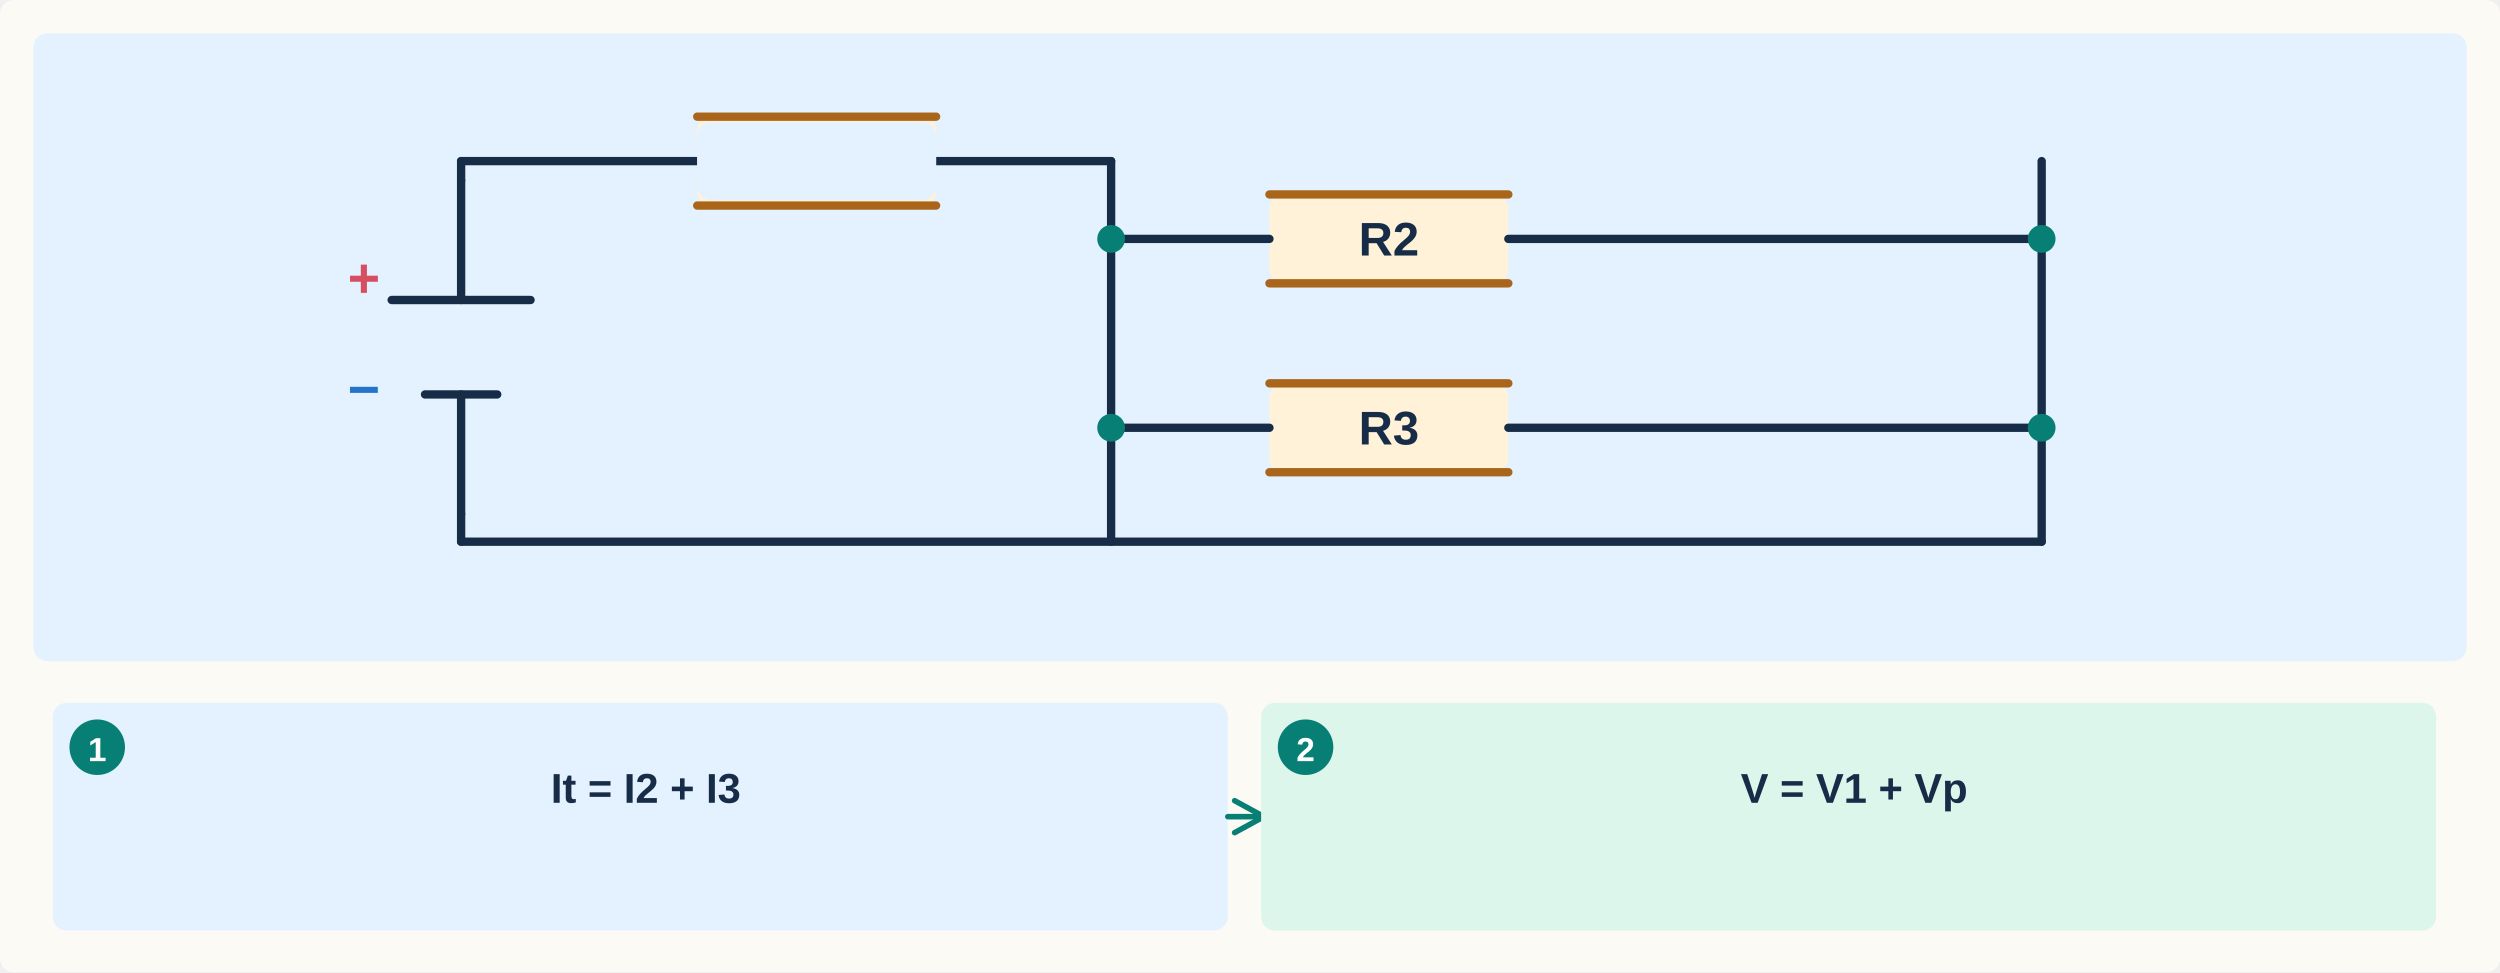
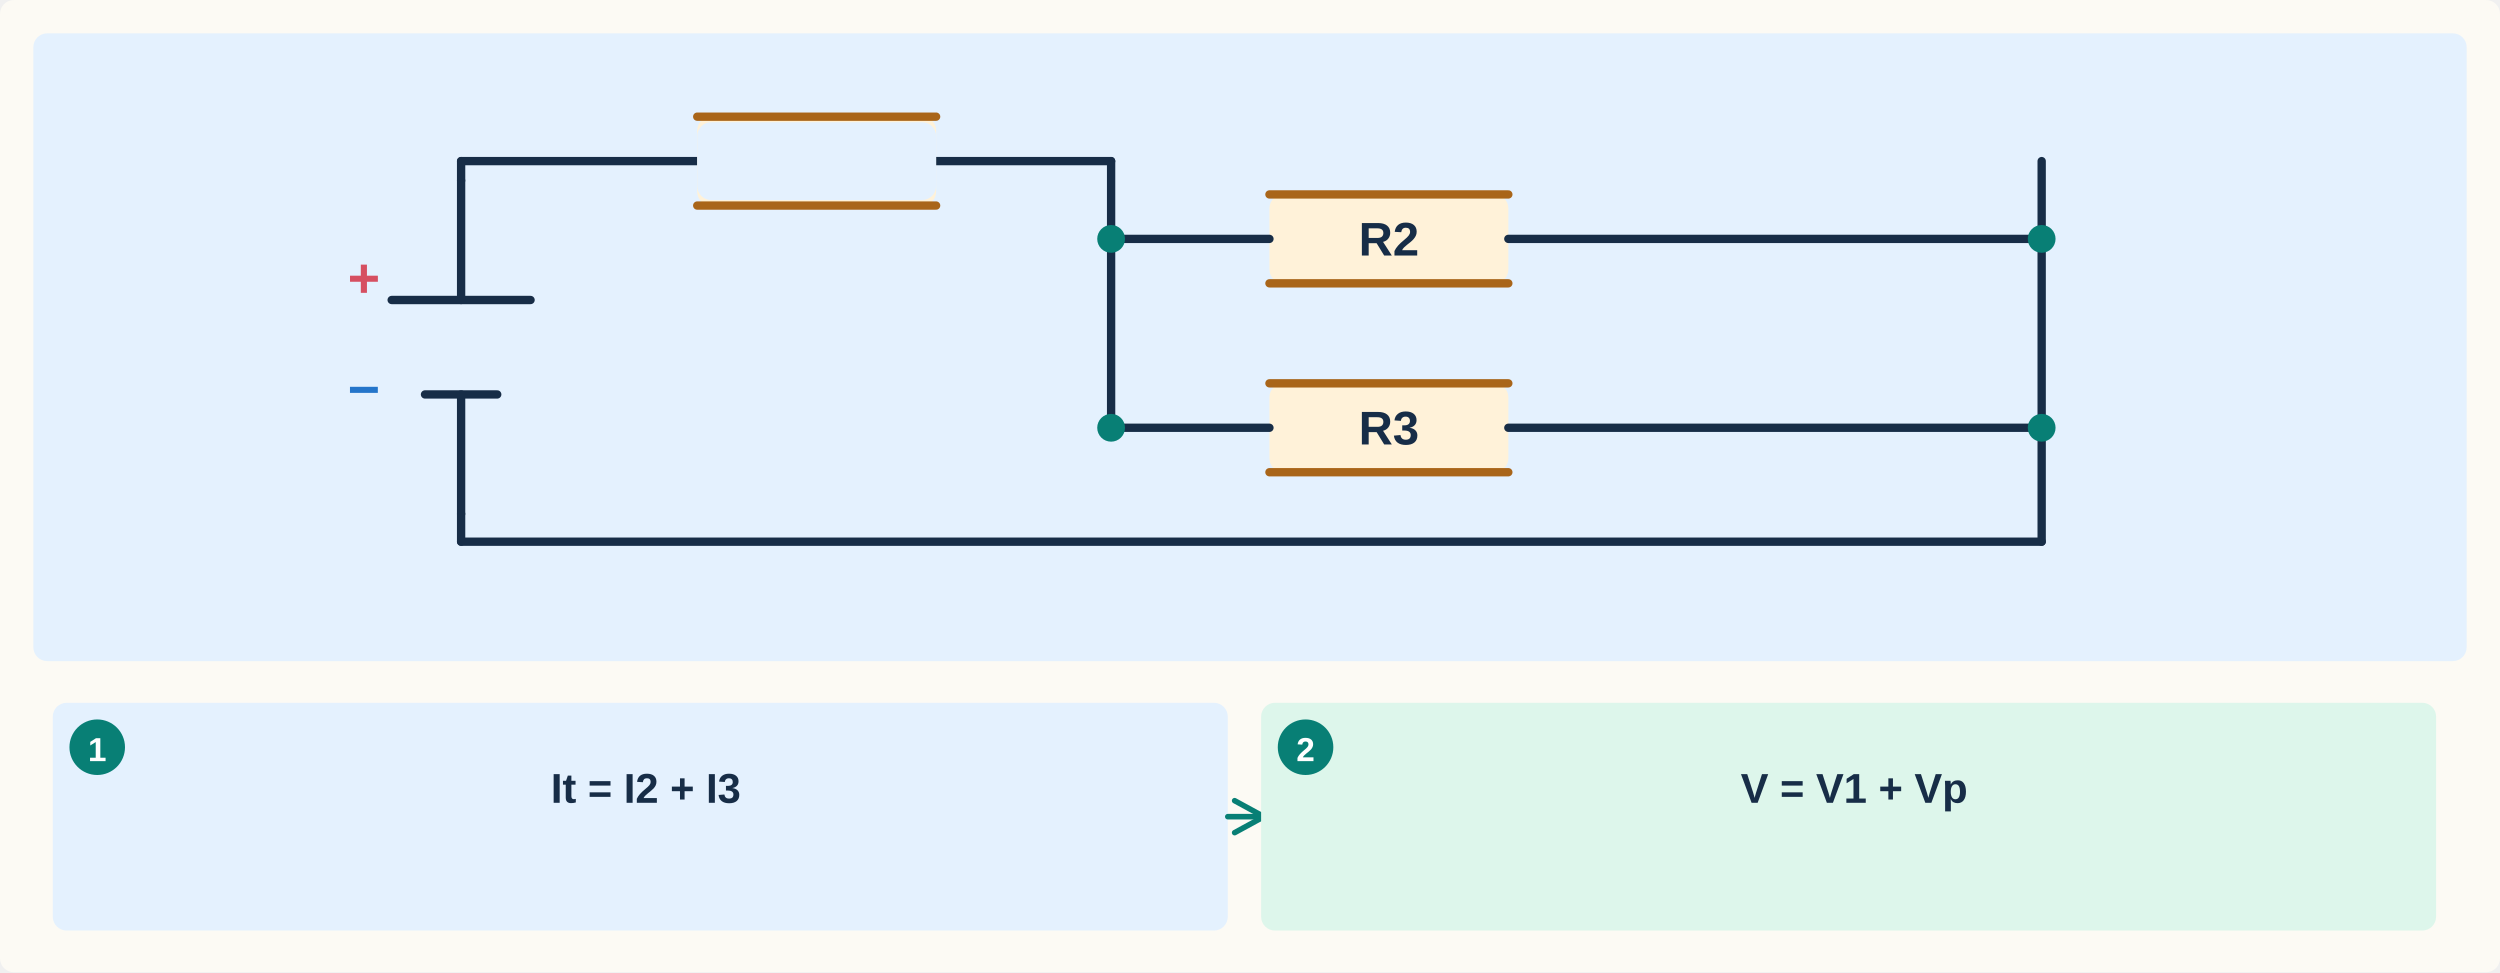
<svg xmlns="http://www.w3.org/2000/svg" viewBox="0 0 900 350" role="img">
  <rect x="0" y="0" width="900" height="350" rx="5" fill="#FCFAF4" />
  <rect x="12" y="12" width="876" height="226" rx="5" fill="#E4F1FE" />
  <line x1="166" y1="65" x2="166" y2="108" stroke="#172D47" stroke-width="3" stroke-linecap="round" />
  <line x1="166" y1="142" x2="166" y2="185" stroke="#172D47" stroke-width="3" stroke-linecap="round" />
  <line x1="141" y1="108" x2="191" y2="108" stroke="#172D47" stroke-width="3" stroke-linecap="round" />
  <line x1="153" y1="142" x2="179" y2="142" stroke="#172D47" stroke-width="3" stroke-linecap="round" />
  <text x="131" y="107" text-anchor="middle" font-family="Arial,sans-serif" font-size="20" font-weight="700" fill="#D64F61">+</text>
  <text x="131" y="147" text-anchor="middle" font-family="Arial,sans-serif" font-size="20" font-weight="700" fill="#2475CA">−</text>
  <line x1="166" y1="58" x2="166" y2="65" stroke="#172D47" stroke-width="3" stroke-linecap="round" />
  <line x1="166" y1="185" x2="166" y2="195" stroke="#172D47" stroke-width="3" stroke-linecap="round" />
  <line x1="166" y1="195" x2="735" y2="195" stroke="#172D47" stroke-width="3" stroke-linecap="round" />
  <line x1="166" y1="58" x2="400" y2="58" stroke="#172D47" stroke-width="3" stroke-linecap="round" />
-   <line x1="400" y1="58" x2="400" y2="195" stroke="#172D47" stroke-width="3" stroke-linecap="round" />
+   <line x1="400" y1="58" x2="400" y2="154" stroke="#172D47" stroke-width="3" stroke-linecap="round" />
  <line x1="735" y1="58" x2="735" y2="195" stroke="#172D47" stroke-width="3" stroke-linecap="round" />
  <rect x="251" y="42" width="86" height="32" rx="5" fill="#FFF2D9" />
  <line x1="251" y1="42" x2="337" y2="42" stroke="#A96519" stroke-width="3" stroke-linecap="round" />
  <line x1="251" y1="74" x2="337" y2="74" stroke="#A96519" stroke-width="3" stroke-linecap="round" />
  <text x="294" y="64" text-anchor="middle" font-family="Arial,sans-serif" font-size="17" font-weight="700" fill="#172D47">R1</text>
  <rect x="251" y="44" width="86" height="28" rx="5" fill="#E4F1FE" />
  <rect x="457" y="70" width="86" height="32" rx="5" fill="#FFF2D9" />
  <line x1="457" y1="70" x2="543" y2="70" stroke="#A96519" stroke-width="3" stroke-linecap="round" />
  <line x1="457" y1="102" x2="543" y2="102" stroke="#A96519" stroke-width="3" stroke-linecap="round" />
  <text x="500" y="92" text-anchor="middle" font-family="Arial,sans-serif" font-size="17" font-weight="700" fill="#172D47">R2</text>
  <line x1="400" y1="86" x2="457" y2="86" stroke="#172D47" stroke-width="3" stroke-linecap="round" />
  <line x1="543" y1="86" x2="735" y2="86" stroke="#172D47" stroke-width="3" stroke-linecap="round" />
  <circle cx="400" cy="86" r="5" fill="#087F75" />
  <circle cx="735" cy="86" r="5" fill="#087F75" />
  <rect x="457" y="138" width="86" height="32" rx="5" fill="#FFF2D9" />
  <line x1="457" y1="138" x2="543" y2="138" stroke="#A96519" stroke-width="3" stroke-linecap="round" />
  <line x1="457" y1="170" x2="543" y2="170" stroke="#A96519" stroke-width="3" stroke-linecap="round" />
  <text x="500" y="160" text-anchor="middle" font-family="Arial,sans-serif" font-size="17" font-weight="700" fill="#172D47">R3</text>
  <line x1="400" y1="154" x2="457" y2="154" stroke="#172D47" stroke-width="3" stroke-linecap="round" />
  <line x1="543" y1="154" x2="735" y2="154" stroke="#172D47" stroke-width="3" stroke-linecap="round" />
  <circle cx="400" cy="154" r="5" fill="#087F75" />
  <circle cx="735" cy="154" r="5" fill="#087F75" />
  <rect x="19" y="253" width="423" height="82" rx="5" fill="#E4F1FE" />
  <circle cx="35" cy="269" r="10" fill="#087F75" />
  <text x="35" y="274" text-anchor="middle" font-family="Arial,sans-serif" font-size="12" font-weight="700" fill="#FFFFFF">1</text>
  <text x="232.5" y="289" text-anchor="middle" font-family="Arial,sans-serif" font-size="15" font-weight="700" fill="#172D47">It = I2 + I3</text>
  <line x1="442" y1="294" x2="455" y2="294" stroke="#087F75" stroke-width="2" stroke-linecap="round" />
  <line x1="455" y1="294" x2="444.469" y2="299.753" stroke="#087F75" stroke-width="2" stroke-linecap="round" />
  <line x1="455" y1="294" x2="444.469" y2="288.247" stroke="#087F75" stroke-width="2" stroke-linecap="round" />
  <rect x="454" y="253" width="423" height="82" rx="5" fill="#DDF6EB" />
  <circle cx="470" cy="269" r="10" fill="#087F75" />
  <text x="470" y="274" text-anchor="middle" font-family="Arial,sans-serif" font-size="12" font-weight="700" fill="#FFFFFF">2</text>
  <text x="667.5" y="289" text-anchor="middle" font-family="Arial,sans-serif" font-size="15" font-weight="700" fill="#172D47">V = V1 + Vp</text>
</svg>
